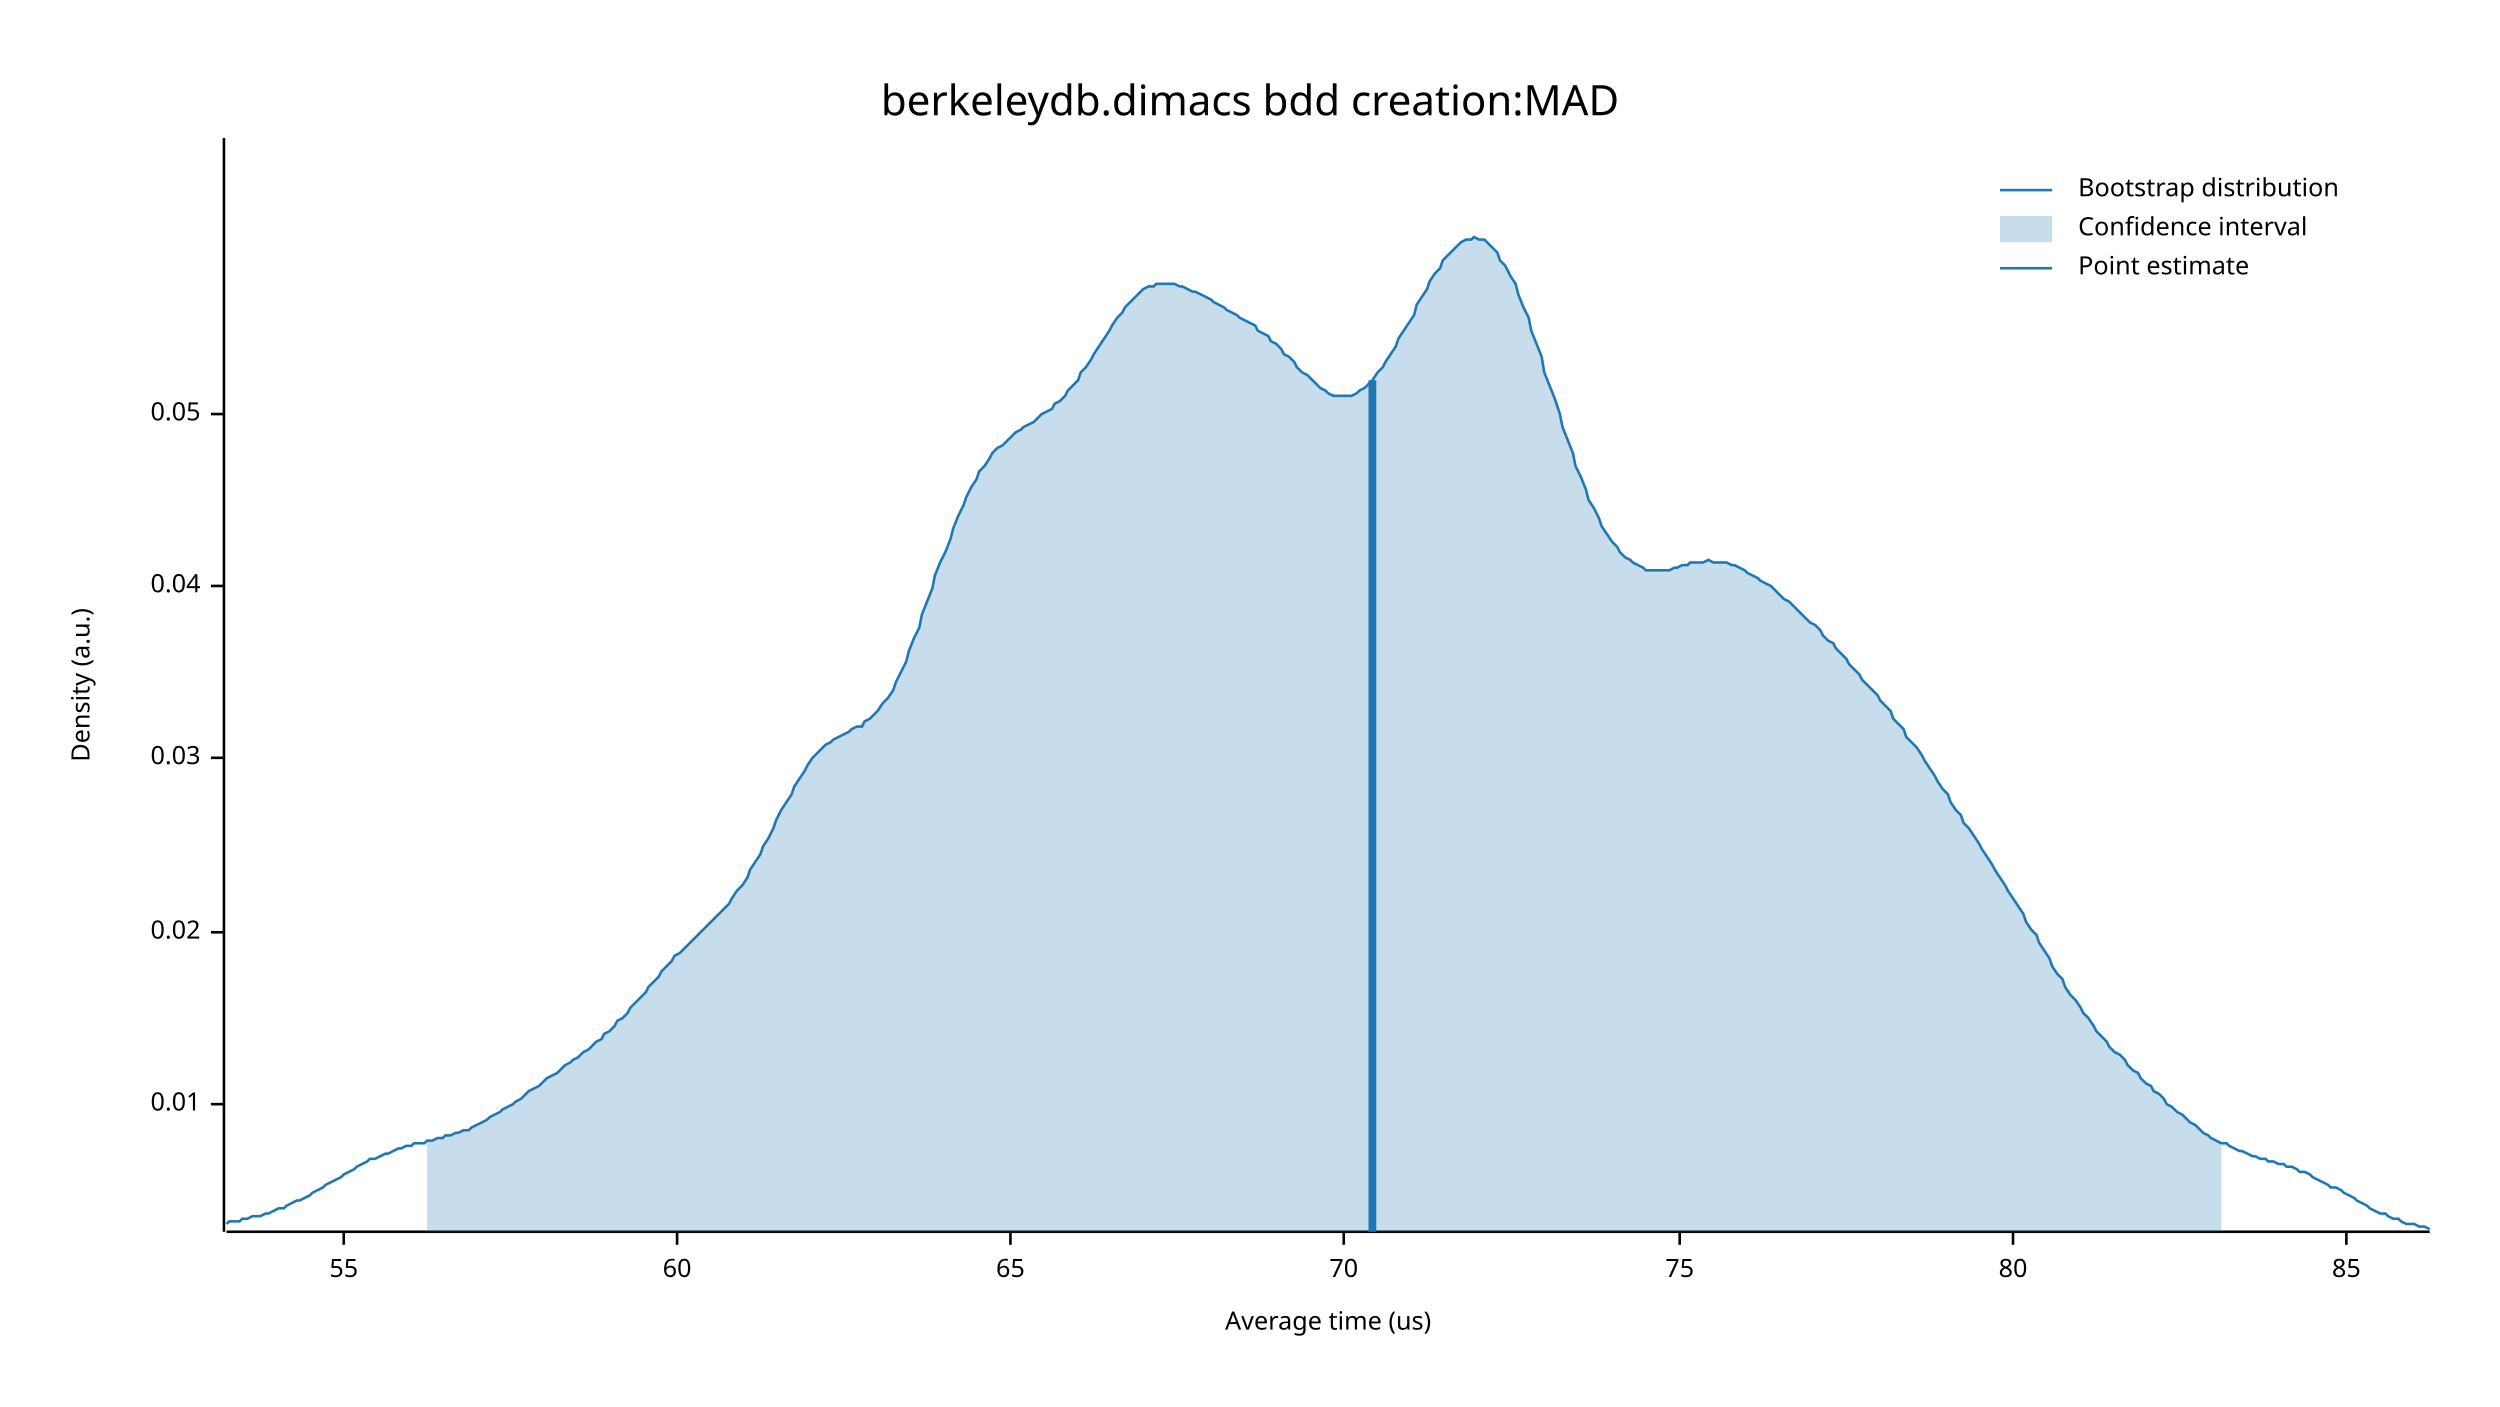
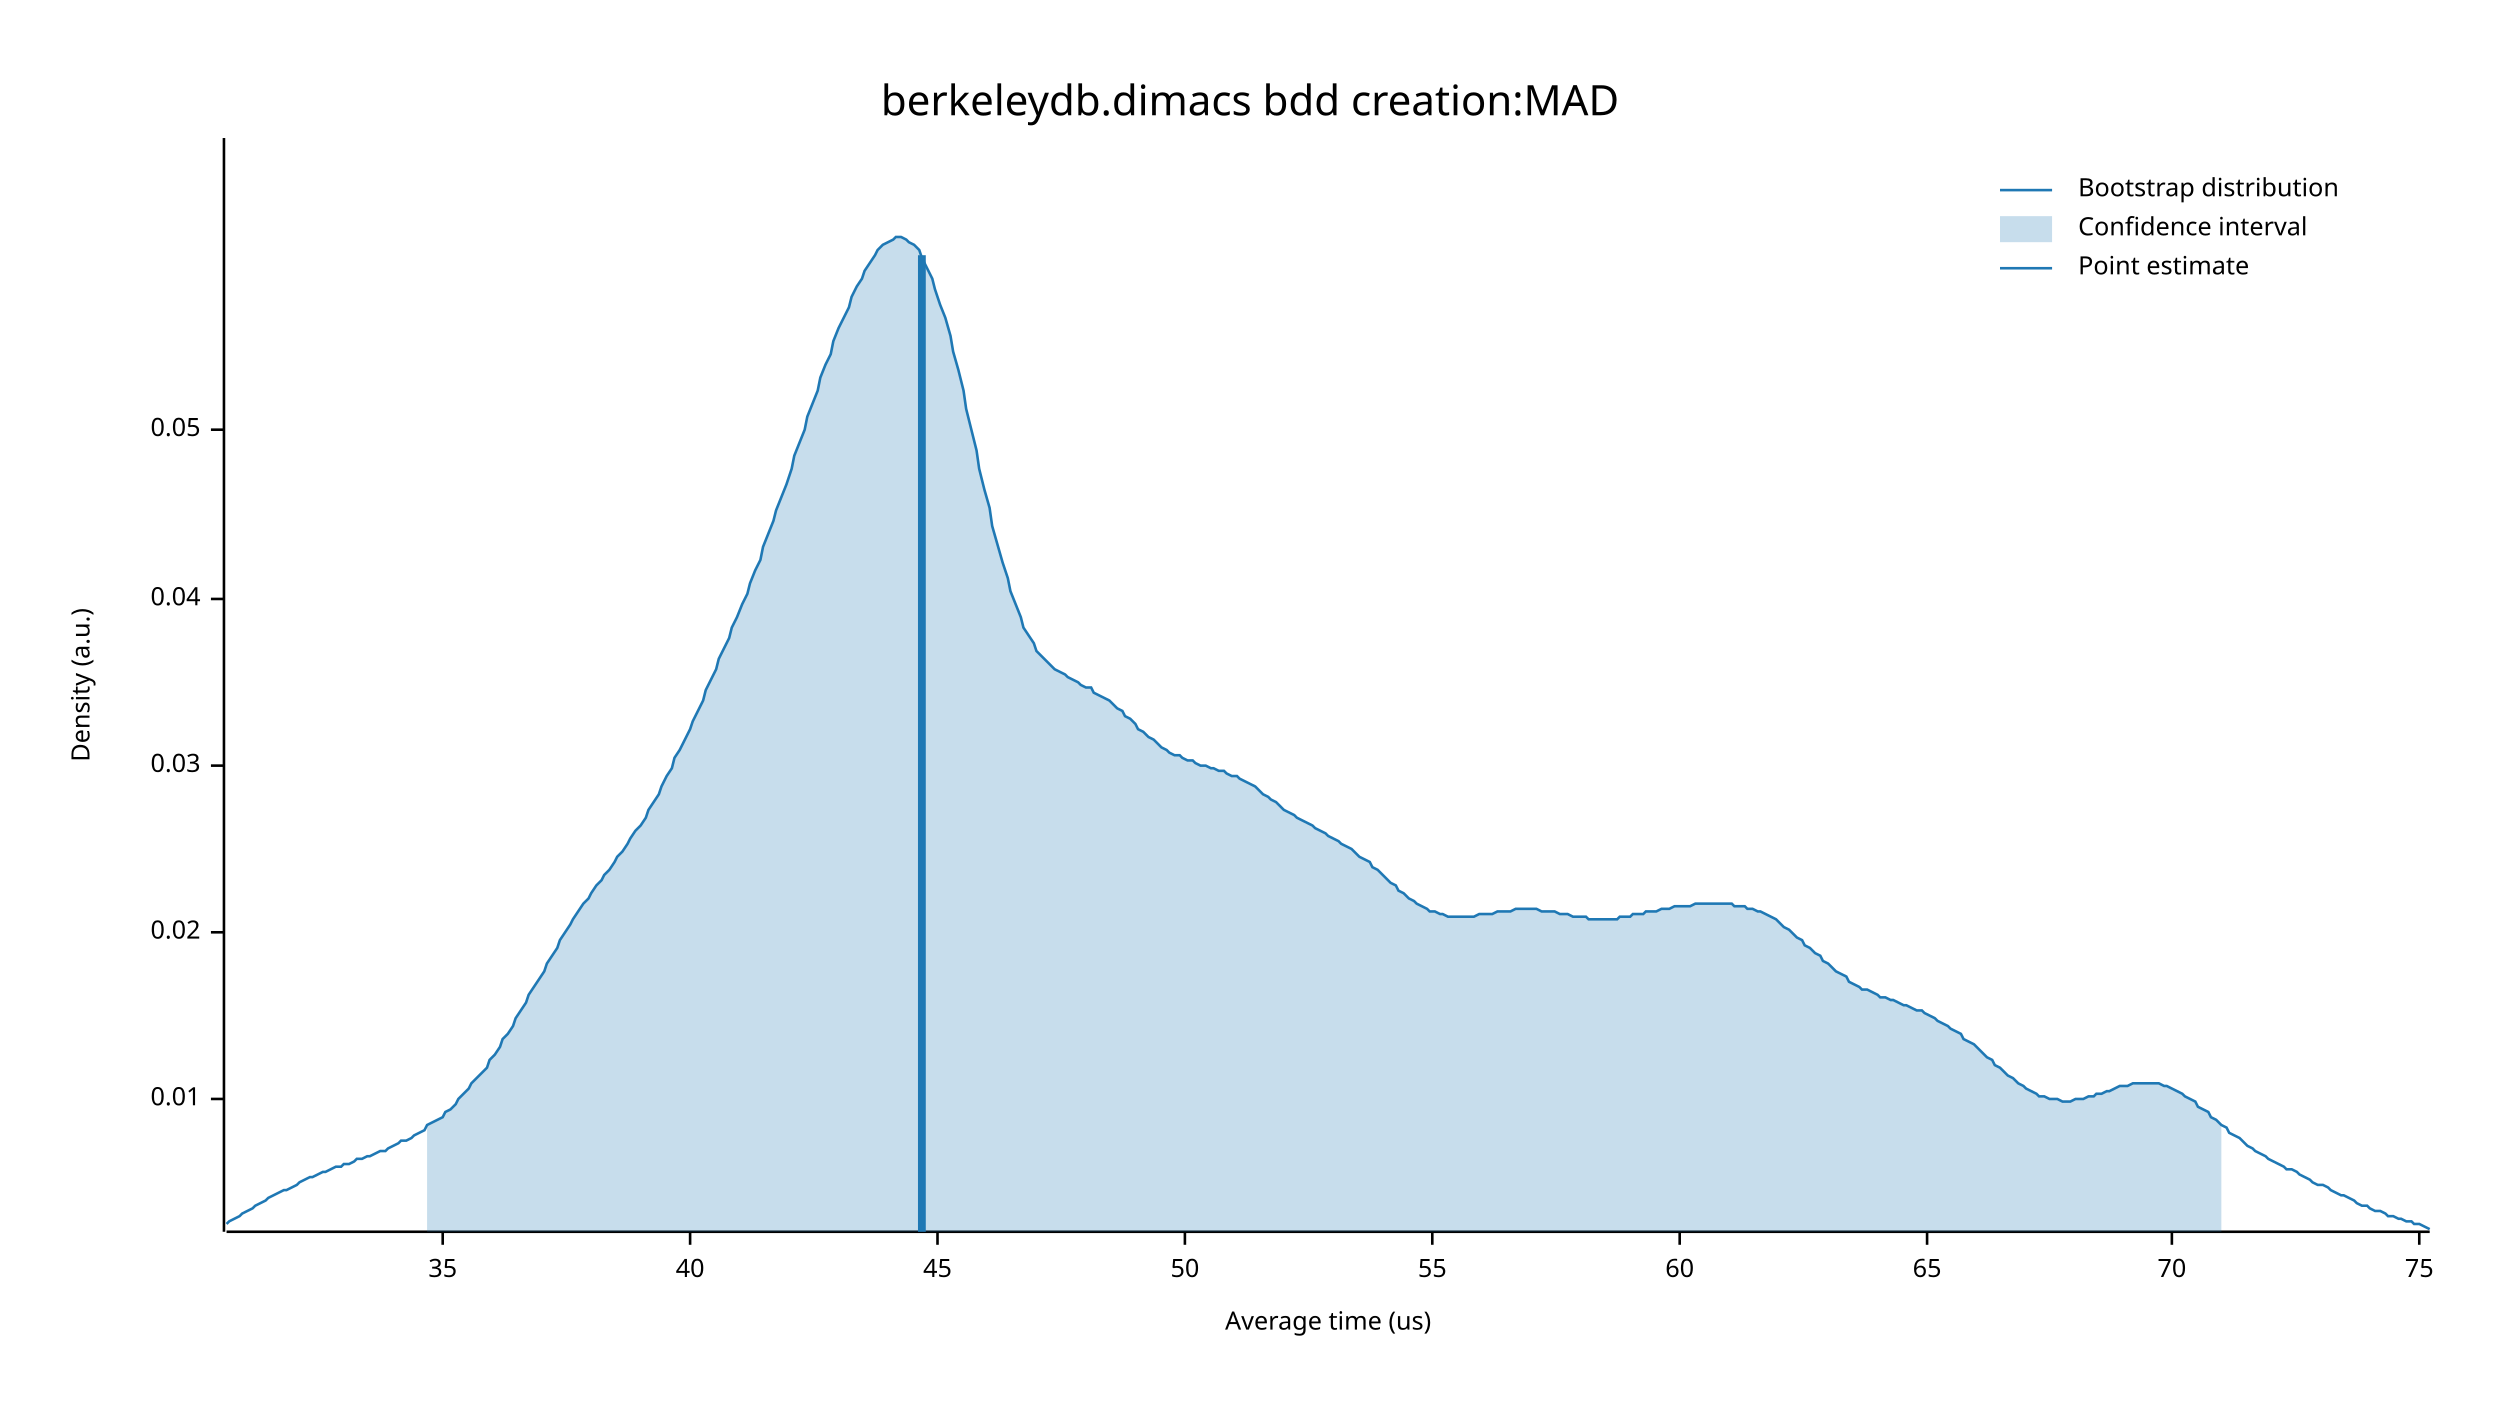
<svg xmlns="http://www.w3.org/2000/svg" width="960" height="540" viewBox="0 0 960 540">
  <text x="480" y="32" dy="0.76em" text-anchor="middle" font-family="sans-serif" font-size="16.129" opacity="1" fill="#000000">
berkeleydb.dimacs bdd creation:MAD
</text>
  <text x="27" y="263" dy="0.76em" text-anchor="middle" font-family="sans-serif" font-size="9.677" opacity="1" fill="#000000" transform="rotate(270, 27, 263)">
Density (a.u.)
</text>
  <text x="510" y="513" dy="-0.5ex" text-anchor="middle" font-family="sans-serif" font-size="9.677" opacity="1" fill="#000000">
Average time (us)
</text>
  <polyline fill="none" opacity="1" stroke="#000000" stroke-width="1" points="86,53 86,473 " />
-   <text x="77" y="424" dy="0.5ex" text-anchor="end" font-family="sans-serif" font-size="9.677" opacity="1" fill="#000000">
+   <text x="77" y="422" dy="0.5ex" text-anchor="end" font-family="sans-serif" font-size="9.677" opacity="1" fill="#000000">
0.01
</text>
-   <polyline fill="none" opacity="1" stroke="#000000" stroke-width="1" points="81,424 86,424 " />
+   <polyline fill="none" opacity="1" stroke="#000000" stroke-width="1" points="81,422 86,422 " />
  <text x="77" y="358" dy="0.5ex" text-anchor="end" font-family="sans-serif" font-size="9.677" opacity="1" fill="#000000">
0.02
</text>
  <polyline fill="none" opacity="1" stroke="#000000" stroke-width="1" points="81,358 86,358 " />
-   <text x="77" y="291" dy="0.5ex" text-anchor="end" font-family="sans-serif" font-size="9.677" opacity="1" fill="#000000">
+   <text x="77" y="294" dy="0.5ex" text-anchor="end" font-family="sans-serif" font-size="9.677" opacity="1" fill="#000000">
0.03
</text>
-   <polyline fill="none" opacity="1" stroke="#000000" stroke-width="1" points="81,291 86,291 " />
-   <text x="77" y="225" dy="0.5ex" text-anchor="end" font-family="sans-serif" font-size="9.677" opacity="1" fill="#000000">
+   <polyline fill="none" opacity="1" stroke="#000000" stroke-width="1" points="81,294 86,294 " />
+   <text x="77" y="230" dy="0.5ex" text-anchor="end" font-family="sans-serif" font-size="9.677" opacity="1" fill="#000000">
0.04
</text>
-   <polyline fill="none" opacity="1" stroke="#000000" stroke-width="1" points="81,225 86,225 " />
-   <text x="77" y="159" dy="0.5ex" text-anchor="end" font-family="sans-serif" font-size="9.677" opacity="1" fill="#000000">
+   <polyline fill="none" opacity="1" stroke="#000000" stroke-width="1" points="81,230 86,230 " />
+   <text x="77" y="165" dy="0.5ex" text-anchor="end" font-family="sans-serif" font-size="9.677" opacity="1" fill="#000000">
0.05
</text>
-   <polyline fill="none" opacity="1" stroke="#000000" stroke-width="1" points="81,159 86,159 " />
+   <polyline fill="none" opacity="1" stroke="#000000" stroke-width="1" points="81,165 86,165 " />
  <polyline fill="none" opacity="1" stroke="#000000" stroke-width="1" points="87,473 933,473 " />
-   <text x="132" y="483" dy="0.76em" text-anchor="middle" font-family="sans-serif" font-size="9.677" opacity="1" fill="#000000">
+   <text x="170" y="483" dy="0.76em" text-anchor="middle" font-family="sans-serif" font-size="9.677" opacity="1" fill="#000000">
+ 35
+ </text>
+   <polyline fill="none" opacity="1" stroke="#000000" stroke-width="1" points="170,473 170,478 " />
+   <text x="265" y="483" dy="0.76em" text-anchor="middle" font-family="sans-serif" font-size="9.677" opacity="1" fill="#000000">
+ 40
+ </text>
+   <polyline fill="none" opacity="1" stroke="#000000" stroke-width="1" points="265,473 265,478 " />
+   <text x="360" y="483" dy="0.76em" text-anchor="middle" font-family="sans-serif" font-size="9.677" opacity="1" fill="#000000">
+ 45
+ </text>
+   <polyline fill="none" opacity="1" stroke="#000000" stroke-width="1" points="360,473 360,478 " />
+   <text x="455" y="483" dy="0.76em" text-anchor="middle" font-family="sans-serif" font-size="9.677" opacity="1" fill="#000000">
+ 50
+ </text>
+   <polyline fill="none" opacity="1" stroke="#000000" stroke-width="1" points="455,473 455,478 " />
+   <text x="550" y="483" dy="0.76em" text-anchor="middle" font-family="sans-serif" font-size="9.677" opacity="1" fill="#000000">
55
</text>
-   <polyline fill="none" opacity="1" stroke="#000000" stroke-width="1" points="132,473 132,478 " />
-   <text x="260" y="483" dy="0.76em" text-anchor="middle" font-family="sans-serif" font-size="9.677" opacity="1" fill="#000000">
+   <polyline fill="none" opacity="1" stroke="#000000" stroke-width="1" points="550,473 550,478 " />
+   <text x="645" y="483" dy="0.76em" text-anchor="middle" font-family="sans-serif" font-size="9.677" opacity="1" fill="#000000">
60
</text>
-   <polyline fill="none" opacity="1" stroke="#000000" stroke-width="1" points="260,473 260,478 " />
-   <text x="388" y="483" dy="0.76em" text-anchor="middle" font-family="sans-serif" font-size="9.677" opacity="1" fill="#000000">
+   <polyline fill="none" opacity="1" stroke="#000000" stroke-width="1" points="645,473 645,478 " />
+   <text x="740" y="483" dy="0.76em" text-anchor="middle" font-family="sans-serif" font-size="9.677" opacity="1" fill="#000000">
65
</text>
-   <polyline fill="none" opacity="1" stroke="#000000" stroke-width="1" points="388,473 388,478 " />
-   <text x="516" y="483" dy="0.76em" text-anchor="middle" font-family="sans-serif" font-size="9.677" opacity="1" fill="#000000">
+   <polyline fill="none" opacity="1" stroke="#000000" stroke-width="1" points="740,473 740,478 " />
+   <text x="834" y="483" dy="0.76em" text-anchor="middle" font-family="sans-serif" font-size="9.677" opacity="1" fill="#000000">
70
</text>
-   <polyline fill="none" opacity="1" stroke="#000000" stroke-width="1" points="516,473 516,478 " />
-   <text x="645" y="483" dy="0.76em" text-anchor="middle" font-family="sans-serif" font-size="9.677" opacity="1" fill="#000000">
+   <polyline fill="none" opacity="1" stroke="#000000" stroke-width="1" points="834,473 834,478 " />
+   <text x="929" y="483" dy="0.76em" text-anchor="middle" font-family="sans-serif" font-size="9.677" opacity="1" fill="#000000">
75
</text>
-   <polyline fill="none" opacity="1" stroke="#000000" stroke-width="1" points="645,473 645,478 " />
-   <text x="773" y="483" dy="0.76em" text-anchor="middle" font-family="sans-serif" font-size="9.677" opacity="1" fill="#000000">
- 80
- </text>
-   <polyline fill="none" opacity="1" stroke="#000000" stroke-width="1" points="773,473 773,478 " />
-   <text x="901" y="483" dy="0.76em" text-anchor="middle" font-family="sans-serif" font-size="9.677" opacity="1" fill="#000000">
- 85
- </text>
-   <polyline fill="none" opacity="1" stroke="#000000" stroke-width="1" points="901,473 901,478 " />
-   <polyline fill="none" opacity="1" stroke="#1F78B4" stroke-width="1" points="87,470 88,469 90,469 92,469 93,468 95,468 97,467 98,467 100,467 102,466 103,466 105,465 107,464 109,464 110,463 112,462 114,461 115,461 117,460 119,459 120,458 122,457 124,456 125,455 127,454 129,453 131,452 132,451 134,450 136,449 137,448 139,447 141,446 142,445 144,445 146,444 148,443 149,443 151,442 153,441 154,441 156,440 158,440 159,439 161,439 163,439 164,438 166,438 168,437 170,437 171,436 173,436 175,435 176,435 178,434 180,434 181,433 183,432 185,431 187,430 188,429 190,428 192,427 193,426 195,425 197,424 198,423 200,422 202,420 203,419 205,418 207,417 209,415 210,414 212,413 214,412 215,411 217,409 219,408 220,407 222,406 224,404 226,403 227,402 229,400 231,399 232,397 234,396 236,394 237,392 239,391 241,389 242,387 244,385 246,383 248,381 249,379 251,377 253,375 254,373 256,371 258,369 259,367 261,366 263,364 265,362 266,361 268,359 270,357 271,356 273,354 275,352 276,351 278,349 280,347 281,345 283,342 285,340 287,337 288,334 290,331 292,328 293,325 295,322 297,318 298,315 300,311 302,308 304,305 305,302 307,299 309,296 310,294 312,291 314,289 315,288 317,286 319,285 320,284 322,283 324,282 326,281 327,280 329,279 331,279 332,277 334,276 336,274 337,273 339,270 341,268 343,265 344,262 346,258 348,254 349,250 351,245 353,241 354,236 356,231 358,226 359,221 361,216 363,212 365,207 366,203 368,198 370,194 371,191 373,187 375,184 376,181 378,179 380,176 381,174 383,172 385,171 387,169 388,168 390,166 392,165 393,164 395,163 397,162 398,161 400,159 402,158 404,157 405,155 407,154 409,152 410,150 412,148 414,146 415,143 417,141 419,138 420,136 422,133 424,130 426,127 427,125 429,122 431,120 432,118 434,116 436,114 437,113 439,111 441,110 443,110 444,109 446,109 448,109 449,109 451,109 453,110 454,110 456,111 458,112 459,112 461,113 463,114 465,115 466,116 468,117 470,118 471,119 473,120 475,121 476,122 478,123 480,124 482,125 483,127 485,128 487,129 488,131 490,132 492,134 493,136 495,137 497,139 498,141 500,143 502,144 504,146 505,147 507,149 509,150 510,151 512,152 514,152 515,152 517,152 519,152 521,151 522,150 524,149 526,147 527,146 529,143 531,141 532,139 534,136 536,133 537,130 539,127 541,124 543,121 544,117 546,114 548,111 549,108 551,105 553,103 554,100 556,98 558,96 560,94 561,93 563,92 565,92 566,91 568,92 570,92 571,93 573,95 575,97 576,100 578,102 580,106 582,109 583,113 585,118 587,122 588,127 590,132 592,137 593,143 595,148 597,153 599,159 600,164 602,169 604,174 605,179 607,183 609,188 610,192 612,195 614,199 615,202 617,205 619,208 621,210 622,212 624,214 626,215 627,216 629,217 631,218 632,219 634,219 636,219 638,219 639,219 641,219 643,218 644,218 646,217 648,217 649,216 651,216 653,216 654,216 656,215 658,216 660,216 661,216 663,216 665,217 666,217 668,218 670,219 671,220 673,221 675,222 676,223 678,224 680,225 682,227 683,228 685,230 687,231 688,232 690,234 692,236 693,237 695,239 697,240 699,242 700,244 702,246 704,247 705,249 707,251 709,253 710,255 712,257 714,259 715,261 717,263 719,265 721,267 722,269 724,271 726,273 727,276 729,278 731,280 732,283 734,285 736,287 738,290 739,292 741,295 743,298 744,300 746,303 748,305 749,308 751,311 753,313 754,316 756,318 758,321 760,324 761,326 763,329 765,332 766,334 768,337 770,340 771,342 773,345 775,348 777,351 778,354 780,357 782,359 783,362 785,365 787,368 788,371 790,374 792,376 793,379 795,382 797,384 799,387 800,389 802,391 804,394 805,396 807,398 809,400 810,402 812,404 814,405 816,407 817,409 819,411 821,412 822,414 824,416 826,417 827,419 829,420 831,422 832,424 834,425 836,427 838,428 839,429 841,431 843,432 844,433 846,435 848,436 849,437 851,438 853,439 855,439 856,440 858,441 860,442 861,442 863,443 865,444 866,444 868,445 870,445 871,446 873,446 875,447 877,447 878,448 880,448 882,449 883,450 885,450 887,451 888,452 890,453 892,454 894,455 895,456 897,456 899,457 900,458 902,459 904,460 905,461 907,462 909,463 910,464 912,465 914,466 916,466 917,467 919,468 921,468 922,469 924,470 926,470 927,470 929,471 931,471 933,472 " />
-   <polygon opacity="0.25" fill="#1F78B4" points="164,438 166,438 168,437 170,437 171,436 173,436 175,435 176,435 178,434 180,434 181,433 183,432 185,431 187,430 188,429 190,428 192,427 193,426 195,425 197,424 198,423 200,422 202,420 203,419 205,418 207,417 209,415 210,414 212,413 214,412 215,411 217,409 219,408 220,407 222,406 224,404 226,403 227,402 229,400 231,399 232,397 234,396 236,394 237,392 239,391 241,389 242,387 244,385 246,383 248,381 249,379 251,377 253,375 254,373 256,371 258,369 259,367 261,366 263,364 265,362 266,361 268,359 270,357 271,356 273,354 275,352 276,351 278,349 280,347 281,345 283,342 285,340 287,337 288,334 290,331 292,328 293,325 295,322 297,318 298,315 300,311 302,308 304,305 305,302 307,299 309,296 310,294 312,291 314,289 315,288 317,286 319,285 320,284 322,283 324,282 326,281 327,280 329,279 331,279 332,277 334,276 336,274 337,273 339,270 341,268 343,265 344,262 346,258 348,254 349,250 351,245 353,241 354,236 356,231 358,226 359,221 361,216 363,212 365,207 366,203 368,198 370,194 371,191 373,187 375,184 376,181 378,179 380,176 381,174 383,172 385,171 387,169 388,168 390,166 392,165 393,164 395,163 397,162 398,161 400,159 402,158 404,157 405,155 407,154 409,152 410,150 412,148 414,146 415,143 417,141 419,138 420,136 422,133 424,130 426,127 427,125 429,122 431,120 432,118 434,116 436,114 437,113 439,111 441,110 443,110 444,109 446,109 448,109 449,109 451,109 453,110 454,110 456,111 458,112 459,112 461,113 463,114 465,115 466,116 468,117 470,118 471,119 473,120 475,121 476,122 478,123 480,124 482,125 483,127 485,128 487,129 488,131 490,132 492,134 493,136 495,137 497,139 498,141 500,143 502,144 504,146 505,147 507,149 509,150 510,151 512,152 514,152 515,152 517,152 519,152 521,151 522,150 524,149 526,147 527,146 529,143 531,141 532,139 534,136 536,133 537,130 539,127 541,124 543,121 544,117 546,114 548,111 549,108 551,105 553,103 554,100 556,98 558,96 560,94 561,93 563,92 565,92 566,91 568,92 570,92 571,93 573,95 575,97 576,100 578,102 580,106 582,109 583,113 585,118 587,122 588,127 590,132 592,137 593,143 595,148 597,153 599,159 600,164 602,169 604,174 605,179 607,183 609,188 610,192 612,195 614,199 615,202 617,205 619,208 621,210 622,212 624,214 626,215 627,216 629,217 631,218 632,219 634,219 636,219 638,219 639,219 641,219 643,218 644,218 646,217 648,217 649,216 651,216 653,216 654,216 656,215 658,216 660,216 661,216 663,216 665,217 666,217 668,218 670,219 671,220 673,221 675,222 676,223 678,224 680,225 682,227 683,228 685,230 687,231 688,232 690,234 692,236 693,237 695,239 697,240 699,242 700,244 702,246 704,247 705,249 707,251 709,253 710,255 712,257 714,259 715,261 717,263 719,265 721,267 722,269 724,271 726,273 727,276 729,278 731,280 732,283 734,285 736,287 738,290 739,292 741,295 743,298 744,300 746,303 748,305 749,308 751,311 753,313 754,316 756,318 758,321 760,324 761,326 763,329 765,332 766,334 768,337 770,340 771,342 773,345 775,348 777,351 778,354 780,357 782,359 783,362 785,365 787,368 788,371 790,374 792,376 793,379 795,382 797,384 799,387 800,389 802,391 804,394 805,396 807,398 809,400 810,402 812,404 814,405 816,407 817,409 819,411 821,412 822,414 824,416 826,417 827,419 829,420 831,422 832,424 834,425 836,427 838,428 839,429 841,431 843,432 844,433 846,435 848,436 849,437 851,438 853,439 853,473 164,473 " />
-   <polyline fill="none" opacity="1" stroke="#1F78B4" stroke-width="3" points="527,473 527,146 " />
+   <polyline fill="none" opacity="1" stroke="#000000" stroke-width="1" points="929,473 929,478 " />
+   <polyline fill="none" opacity="1" stroke="#1F78B4" stroke-width="1" points="87,470 88,469 90,468 92,467 93,466 95,465 97,464 98,463 100,462 102,461 103,460 105,459 107,458 109,457 110,457 112,456 114,455 115,454 117,453 119,452 120,452 122,451 124,450 125,450 127,449 129,448 131,448 132,447 134,447 136,446 137,445 139,445 141,444 142,444 144,443 146,442 148,442 149,441 151,440 153,439 154,438 156,438 158,437 159,436 161,435 163,434 164,432 166,431 168,430 170,429 171,427 173,426 175,424 176,422 178,420 180,418 181,416 183,414 185,412 187,410 188,407 190,405 192,402 193,399 195,397 197,394 198,391 200,388 202,385 203,382 205,379 207,376 209,373 210,370 212,367 214,364 215,361 217,358 219,355 220,353 222,350 224,347 226,345 227,343 229,340 231,338 232,336 234,334 236,331 237,329 239,327 241,324 242,322 244,319 246,317 248,314 249,311 251,308 253,305 254,302 256,298 258,295 259,291 261,288 263,284 265,280 266,277 268,273 270,269 271,265 273,261 275,257 276,253 278,249 280,245 281,241 283,237 285,232 287,228 288,224 290,219 292,215 293,210 295,205 297,200 298,196 300,191 302,186 304,180 305,175 307,170 309,165 310,160 312,155 314,150 315,145 317,140 319,136 320,131 322,126 324,122 326,118 327,114 329,110 331,107 332,104 334,101 336,98 337,96 339,94 341,93 343,92 344,91 346,91 348,92 349,93 351,94 353,96 354,99 356,103 358,107 359,111 361,117 363,122 365,129 366,135 368,142 370,150 371,157 373,165 375,173 376,180 378,188 380,195 381,202 383,209 385,216 387,222 388,227 390,232 392,237 393,241 395,244 397,247 398,250 400,252 402,254 404,256 405,257 407,258 409,259 410,260 412,261 414,262 415,263 417,264 419,264 420,266 422,267 424,268 426,269 427,270 429,272 431,273 432,275 434,276 436,278 437,280 439,281 441,283 443,284 444,285 446,287 448,288 449,289 451,290 453,290 454,291 456,292 458,292 459,293 461,294 463,294 465,295 466,295 468,296 470,296 471,297 473,298 475,298 476,299 478,300 480,301 482,302 483,303 485,305 487,306 488,307 490,308 492,310 493,311 495,312 497,313 498,314 500,315 502,316 504,317 505,318 507,319 509,320 510,321 512,322 514,323 515,324 517,325 519,326 521,328 522,329 524,330 526,331 527,333 529,334 531,336 532,337 534,339 536,340 537,342 539,343 541,345 543,346 544,347 546,348 548,349 549,350 551,350 553,351 554,351 556,352 558,352 560,352 561,352 563,352 565,352 566,352 568,351 570,351 571,351 573,351 575,350 576,350 578,350 580,350 582,349 583,349 585,349 587,349 588,349 590,349 592,350 593,350 595,350 597,350 599,351 600,351 602,351 604,352 605,352 607,352 609,352 610,353 612,353 614,353 615,353 617,353 619,353 621,353 622,352 624,352 626,352 627,351 629,351 631,351 632,350 634,350 636,350 638,349 639,349 641,349 643,348 644,348 646,348 648,348 649,348 651,347 653,347 654,347 656,347 658,347 660,347 661,347 663,347 665,347 666,348 668,348 670,348 671,349 673,349 675,350 676,350 678,351 680,352 682,353 683,354 685,356 687,357 688,358 690,360 692,361 693,363 695,364 697,366 699,367 700,369 702,370 704,372 705,373 707,374 709,375 710,377 712,378 714,379 715,380 717,380 719,381 721,382 722,383 724,383 726,384 727,384 729,385 731,386 732,386 734,387 736,388 738,388 739,389 741,390 743,391 744,392 746,393 748,394 749,395 751,396 753,397 754,399 756,400 758,401 760,403 761,404 763,406 765,407 766,409 768,410 770,412 771,413 773,414 775,416 777,417 778,418 780,419 782,420 783,421 785,421 787,422 788,422 790,422 792,423 793,423 795,423 797,422 799,422 800,422 802,421 804,421 805,420 807,420 809,419 810,419 812,418 814,417 816,417 817,417 819,416 821,416 822,416 824,416 826,416 827,416 829,416 831,417 832,417 834,418 836,419 838,420 839,421 841,422 843,423 844,425 846,426 848,427 849,429 851,430 853,432 855,433 856,435 858,436 860,437 861,438 863,440 865,441 866,442 868,443 870,444 871,445 873,446 875,447 877,448 878,449 880,449 882,450 883,451 885,452 887,453 888,454 890,455 892,455 894,456 895,457 897,458 899,459 900,459 902,460 904,461 905,462 907,463 909,463 910,464 912,465 914,465 916,466 917,467 919,467 921,468 922,468 924,469 926,469 927,470 929,470 931,471 933,472 " />
+   <polygon opacity="0.25" fill="#1F78B4" points="164,432 166,431 168,430 170,429 171,427 173,426 175,424 176,422 178,420 180,418 181,416 183,414 185,412 187,410 188,407 190,405 192,402 193,399 195,397 197,394 198,391 200,388 202,385 203,382 205,379 207,376 209,373 210,370 212,367 214,364 215,361 217,358 219,355 220,353 222,350 224,347 226,345 227,343 229,340 231,338 232,336 234,334 236,331 237,329 239,327 241,324 242,322 244,319 246,317 248,314 249,311 251,308 253,305 254,302 256,298 258,295 259,291 261,288 263,284 265,280 266,277 268,273 270,269 271,265 273,261 275,257 276,253 278,249 280,245 281,241 283,237 285,232 287,228 288,224 290,219 292,215 293,210 295,205 297,200 298,196 300,191 302,186 304,180 305,175 307,170 309,165 310,160 312,155 314,150 315,145 317,140 319,136 320,131 322,126 324,122 326,118 327,114 329,110 331,107 332,104 334,101 336,98 337,96 339,94 341,93 343,92 344,91 346,91 348,92 349,93 351,94 353,96 354,99 356,103 358,107 359,111 361,117 363,122 365,129 366,135 368,142 370,150 371,157 373,165 375,173 376,180 378,188 380,195 381,202 383,209 385,216 387,222 388,227 390,232 392,237 393,241 395,244 397,247 398,250 400,252 402,254 404,256 405,257 407,258 409,259 410,260 412,261 414,262 415,263 417,264 419,264 420,266 422,267 424,268 426,269 427,270 429,272 431,273 432,275 434,276 436,278 437,280 439,281 441,283 443,284 444,285 446,287 448,288 449,289 451,290 453,290 454,291 456,292 458,292 459,293 461,294 463,294 465,295 466,295 468,296 470,296 471,297 473,298 475,298 476,299 478,300 480,301 482,302 483,303 485,305 487,306 488,307 490,308 492,310 493,311 495,312 497,313 498,314 500,315 502,316 504,317 505,318 507,319 509,320 510,321 512,322 514,323 515,324 517,325 519,326 521,328 522,329 524,330 526,331 527,333 529,334 531,336 532,337 534,339 536,340 537,342 539,343 541,345 543,346 544,347 546,348 548,349 549,350 551,350 553,351 554,351 556,352 558,352 560,352 561,352 563,352 565,352 566,352 568,351 570,351 571,351 573,351 575,350 576,350 578,350 580,350 582,349 583,349 585,349 587,349 588,349 590,349 592,350 593,350 595,350 597,350 599,351 600,351 602,351 604,352 605,352 607,352 609,352 610,353 612,353 614,353 615,353 617,353 619,353 621,353 622,352 624,352 626,352 627,351 629,351 631,351 632,350 634,350 636,350 638,349 639,349 641,349 643,348 644,348 646,348 648,348 649,348 651,347 653,347 654,347 656,347 658,347 660,347 661,347 663,347 665,347 666,348 668,348 670,348 671,349 673,349 675,350 676,350 678,351 680,352 682,353 683,354 685,356 687,357 688,358 690,360 692,361 693,363 695,364 697,366 699,367 700,369 702,370 704,372 705,373 707,374 709,375 710,377 712,378 714,379 715,380 717,380 719,381 721,382 722,383 724,383 726,384 727,384 729,385 731,386 732,386 734,387 736,388 738,388 739,389 741,390 743,391 744,392 746,393 748,394 749,395 751,396 753,397 754,399 756,400 758,401 760,403 761,404 763,406 765,407 766,409 768,410 770,412 771,413 773,414 775,416 777,417 778,418 780,419 782,420 783,421 785,421 787,422 788,422 790,422 792,423 793,423 795,423 797,422 799,422 800,422 802,421 804,421 805,420 807,420 809,419 810,419 812,418 814,417 816,417 817,417 819,416 821,416 822,416 824,416 826,416 827,416 829,416 831,417 832,417 834,418 836,419 838,420 839,421 841,422 843,423 844,425 846,426 848,427 849,429 851,430 853,432 853,473 164,473 " />
+   <polyline fill="none" opacity="1" stroke="#1F78B4" stroke-width="3" points="354,473 354,98 " />
  <text x="798" y="68" dy="0.76em" text-anchor="start" font-family="sans-serif" font-size="9.677" opacity="1" fill="#000000">
Bootstrap distribution
</text>
  <text x="798" y="83" dy="0.76em" text-anchor="start" font-family="sans-serif" font-size="9.677" opacity="1" fill="#000000">
Confidence interval
</text>
  <text x="798" y="98" dy="0.76em" text-anchor="start" font-family="sans-serif" font-size="9.677" opacity="1" fill="#000000">
Point estimate
</text>
  <polyline fill="none" opacity="1" stroke="#1F78B4" stroke-width="1" points="768,73 788,73 " />
  <rect x="768" y="83" width="20" height="10" opacity="0.25" fill="#1F78B4" stroke="none" />
  <polyline fill="none" opacity="1" stroke="#1F78B4" stroke-width="1" points="768,103 788,103 " />
</svg>
